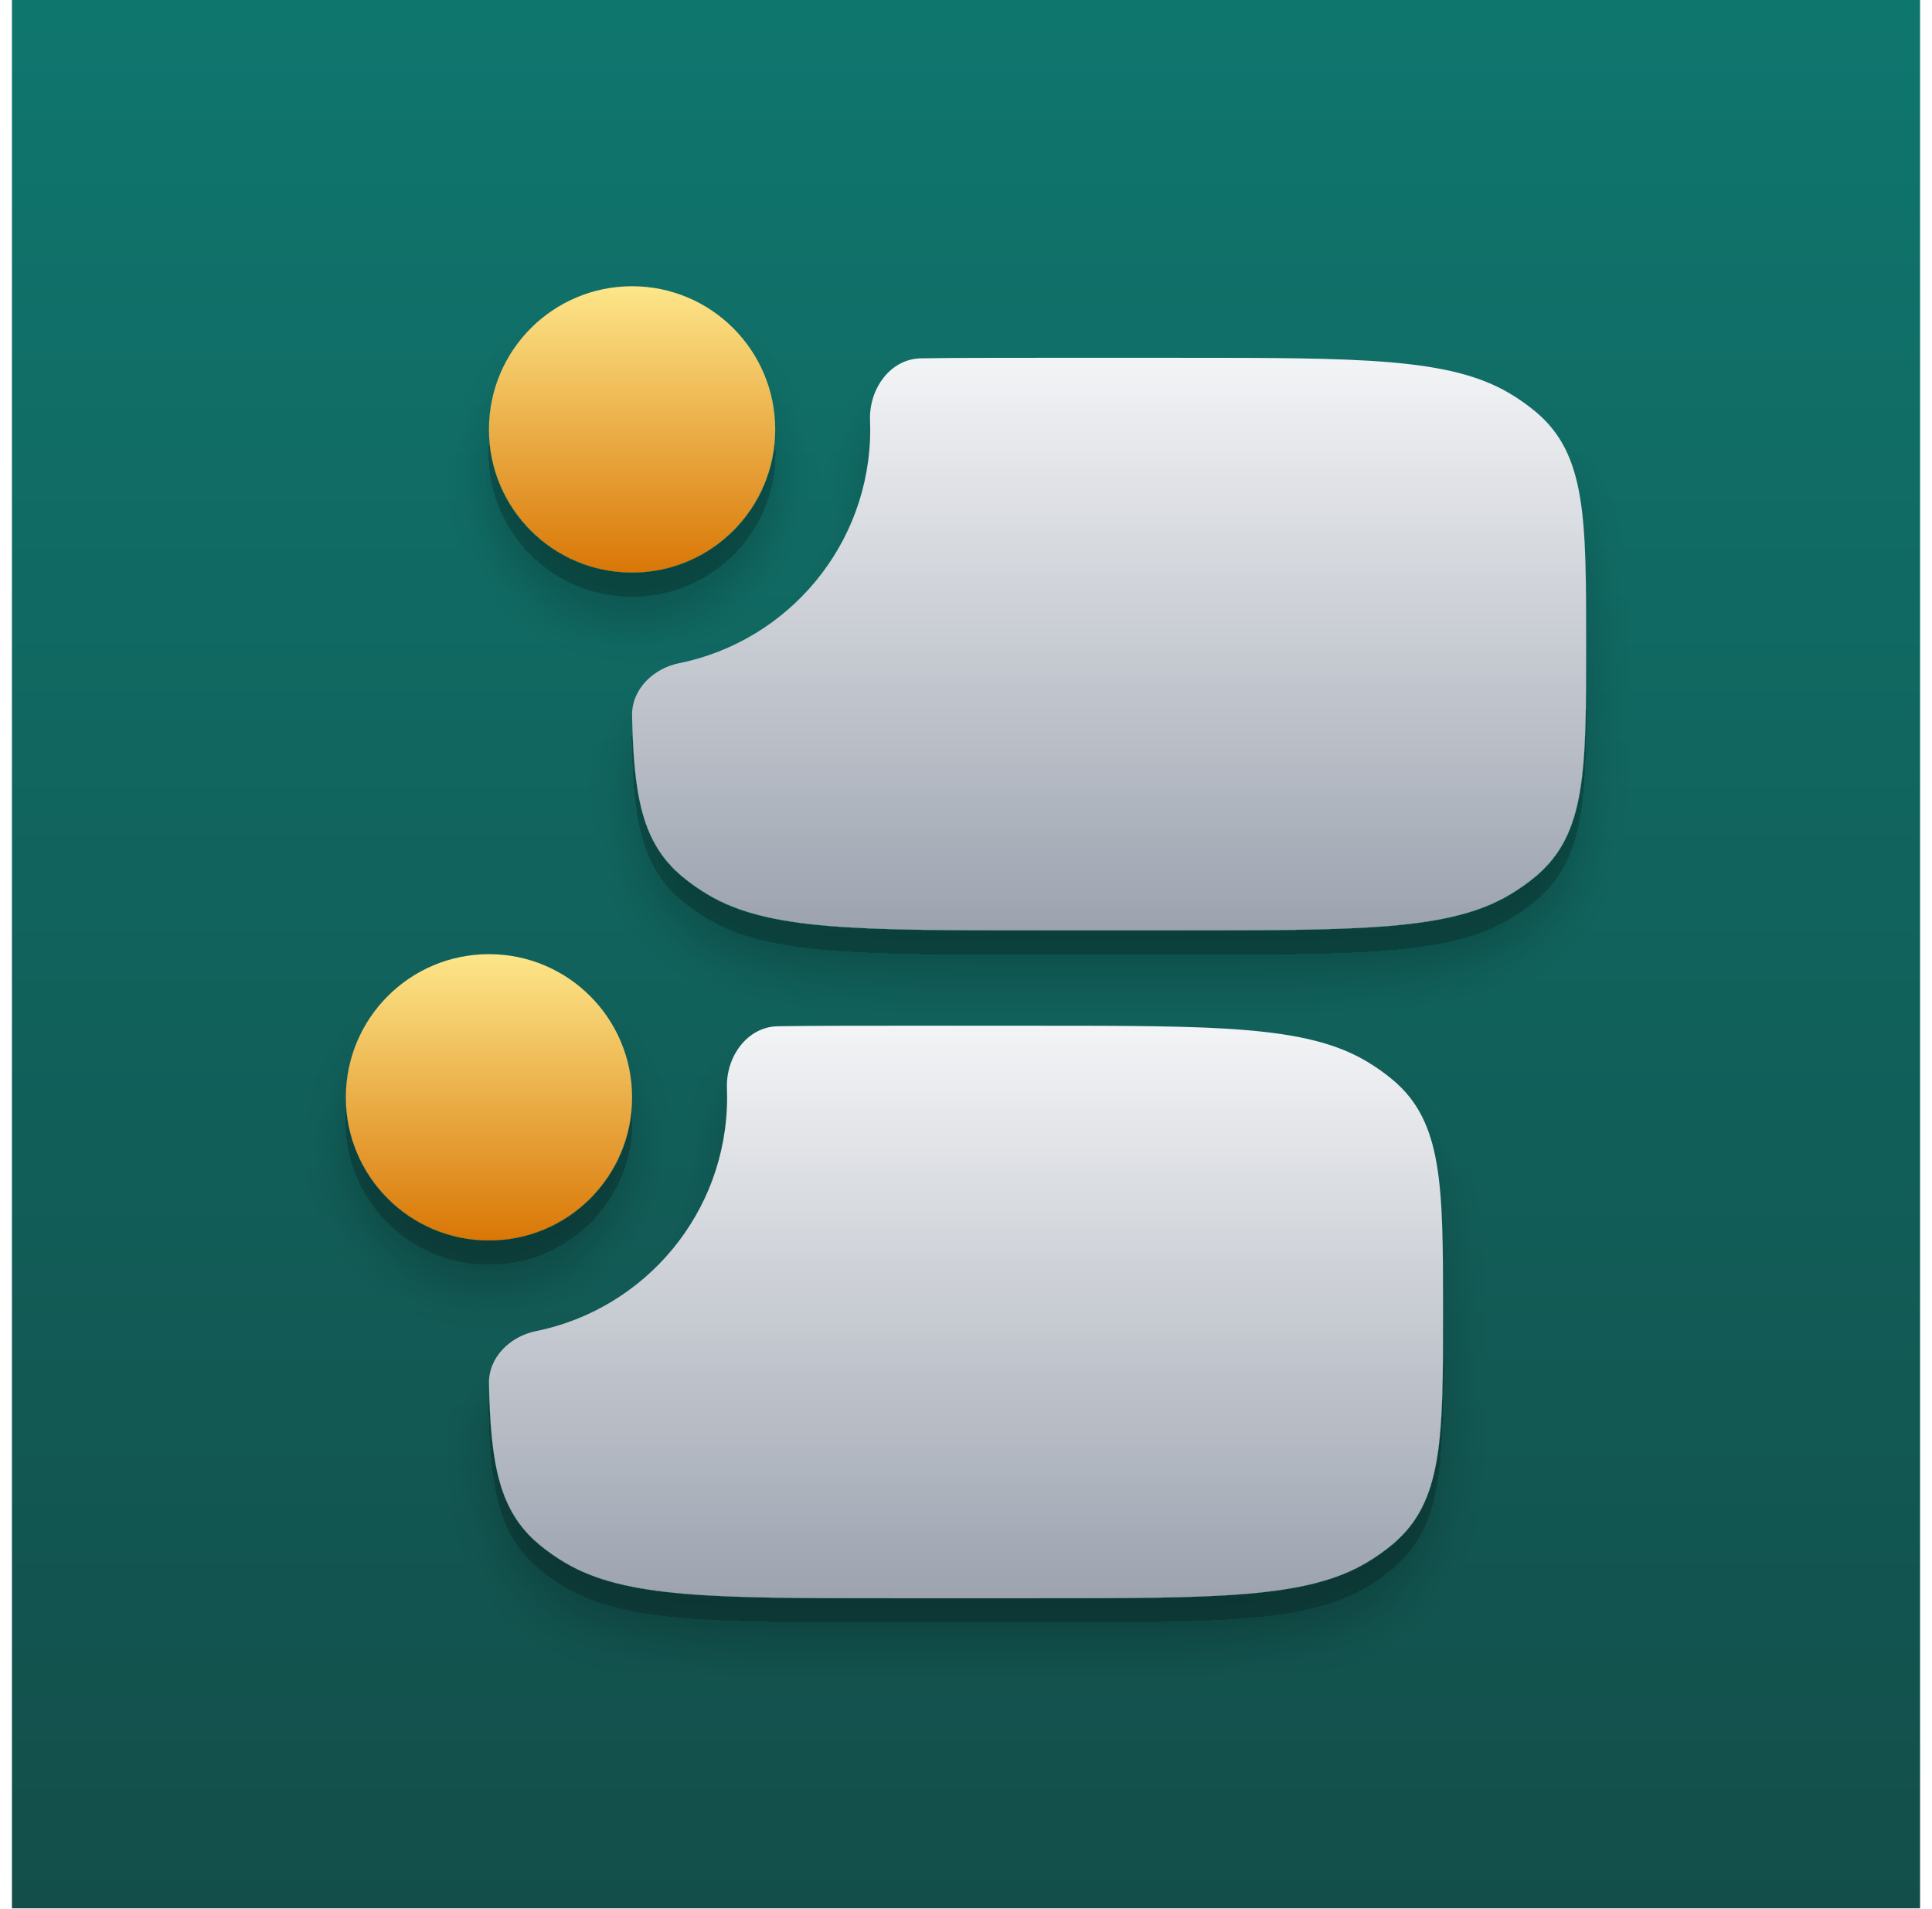
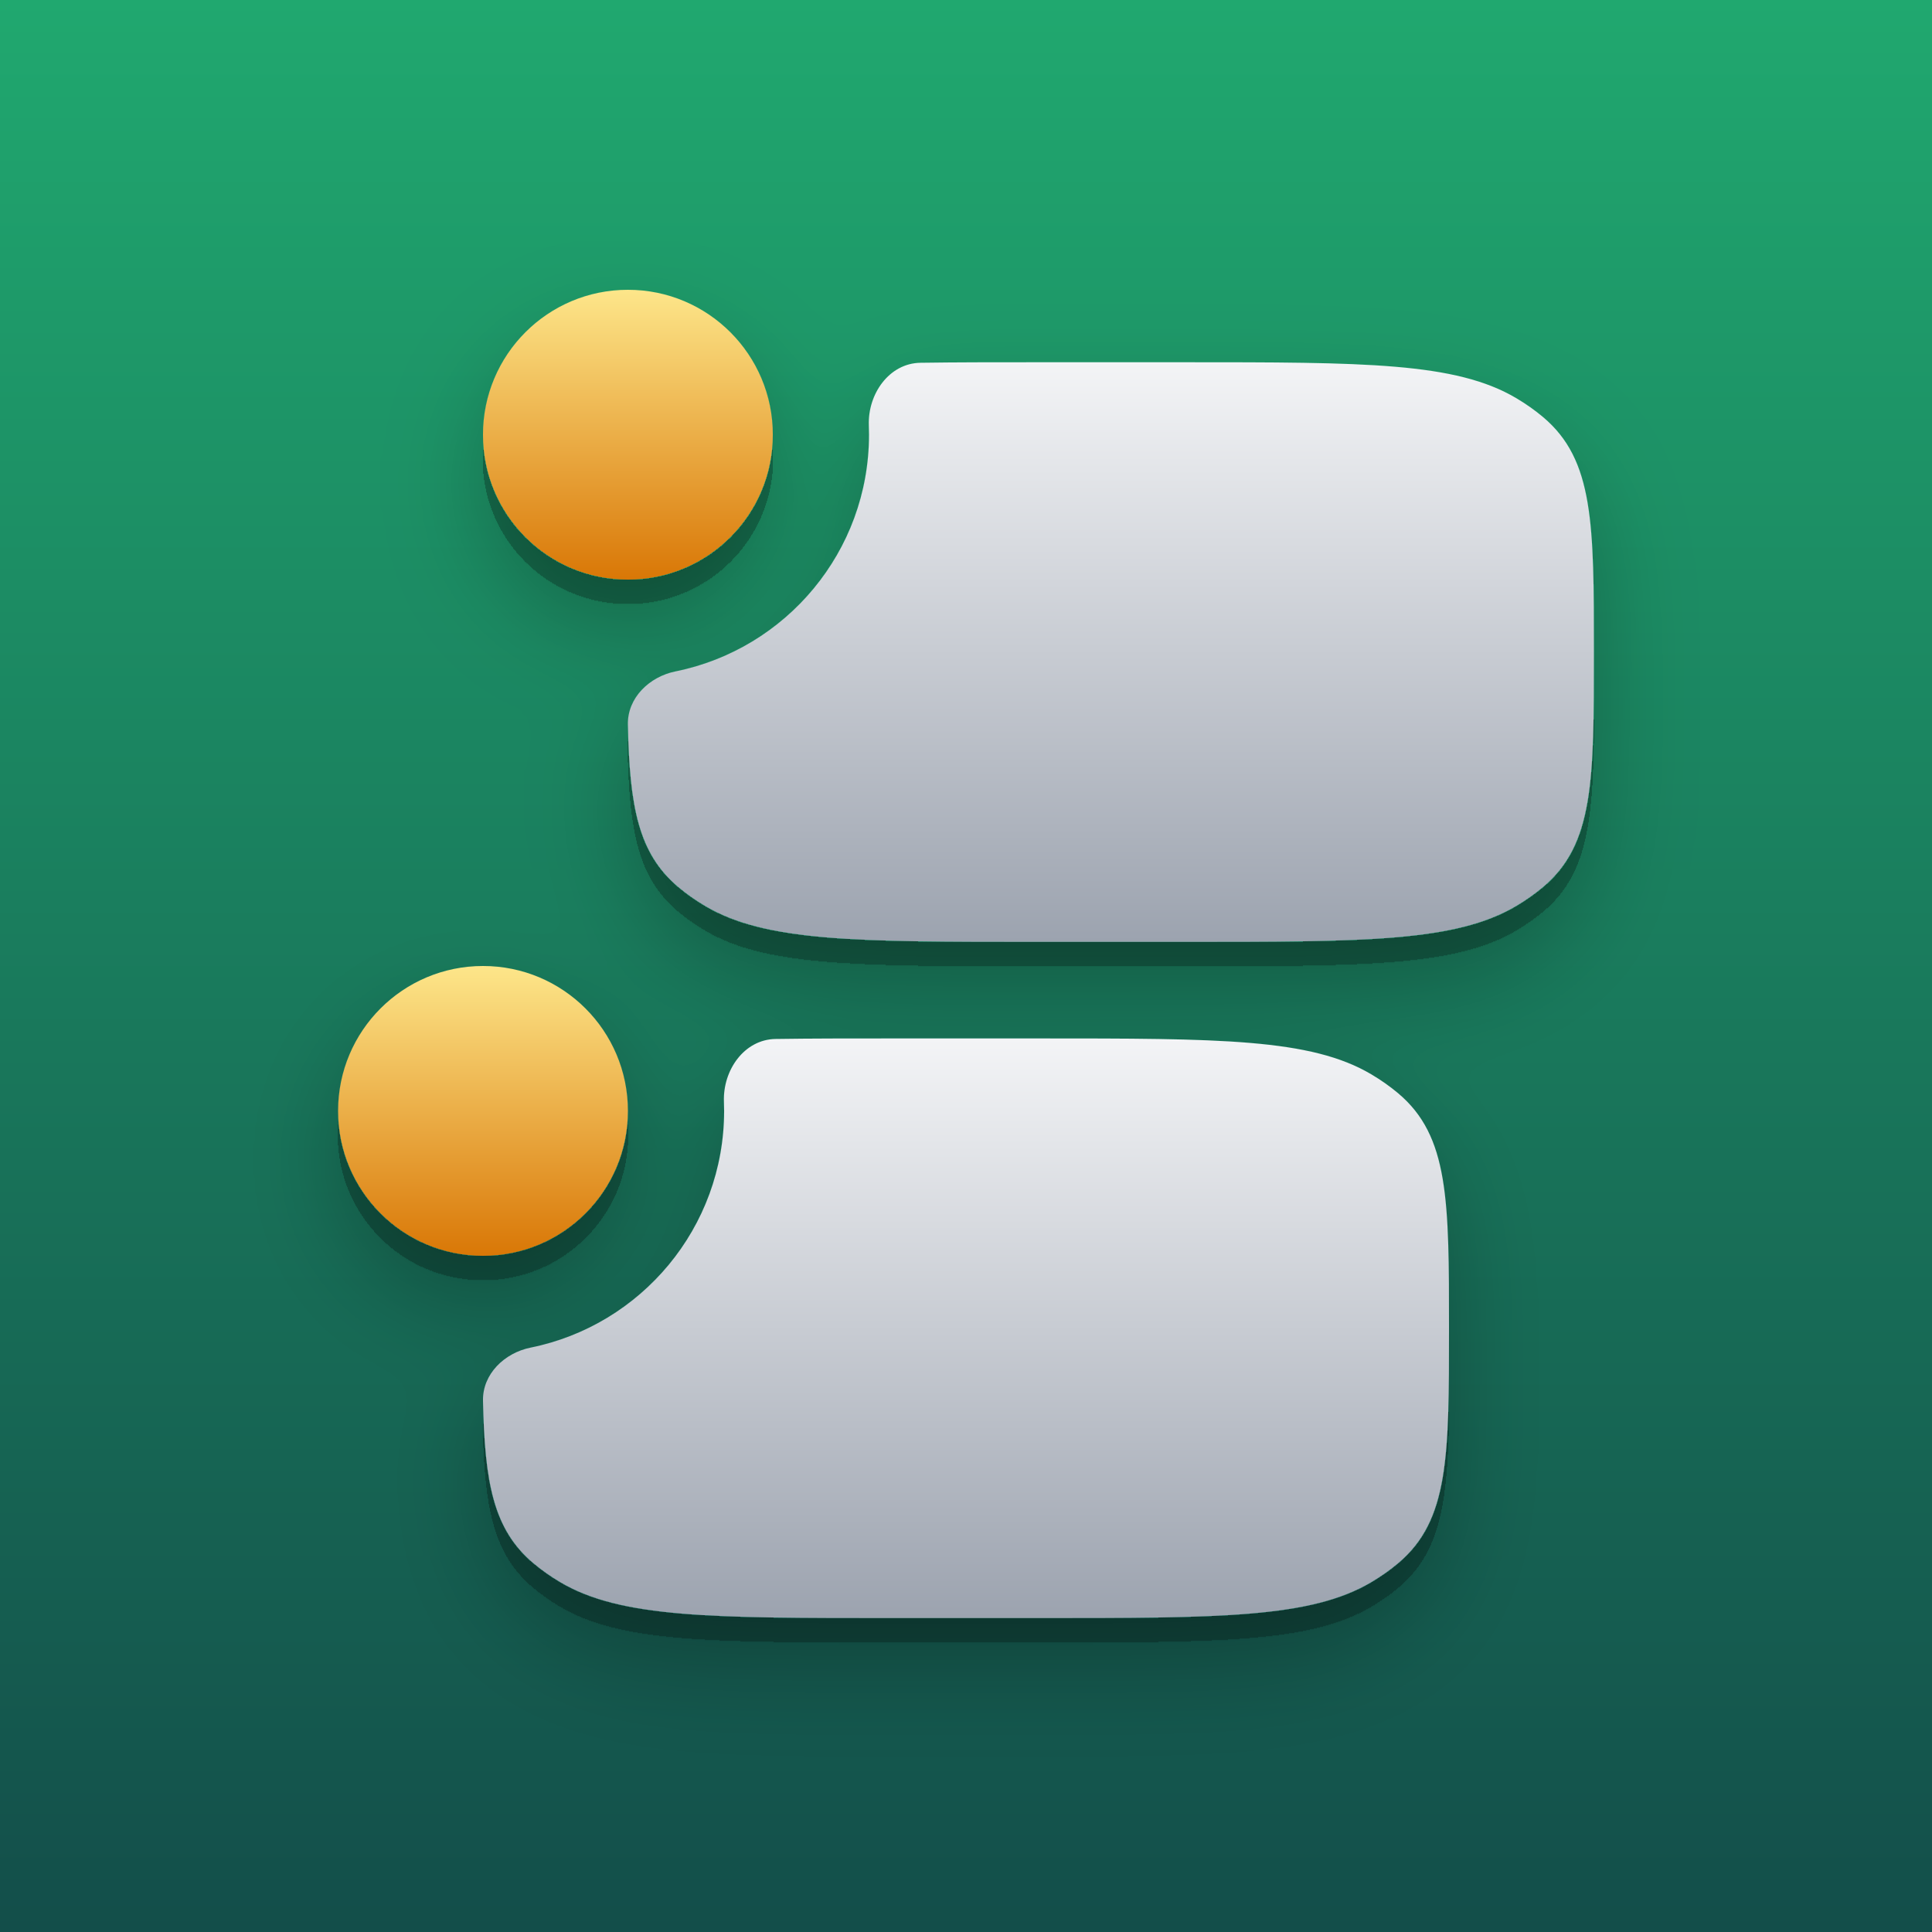
- <svg xmlns="http://www.w3.org/2000/svg" width="81" height="80" viewBox="0 0 81 80" fill="none">
-   <rect width="80" height="80" transform="translate(0.5)" fill="url(#paint0_linear_589_6108)" />
-   <g filter="url(#filter0_dd_589_6108)">
-     <path d="M20.5 58.003C20.477 56.898 21.388 56.021 22.472 55.802C27.043 54.879 30.485 50.841 30.485 46C30.485 45.872 30.482 45.744 30.477 45.617C30.428 44.317 31.315 43.041 32.616 43.022C34.041 43 35.653 43 37.489 43H43.492C51.013 43 54.773 43 57.283 44.486C57.685 44.724 58.056 44.986 58.393 45.269C60.5 47.041 60.5 49.694 60.5 55C60.5 60.306 60.5 62.959 58.393 64.731C58.056 65.014 57.685 65.276 57.283 65.514C54.773 67 51.013 67 43.492 67H37.489C29.968 67 26.208 67 23.698 65.514C23.296 65.276 22.925 65.014 22.588 64.731C20.923 63.331 20.574 61.38 20.5 58.003Z" fill="url(#paint1_linear_589_6108)" />
-     <circle cx="20.5" cy="46" r="6" fill="url(#paint2_linear_589_6108)" />
-     <path d="M26.5 30.003C26.477 28.898 27.388 28.021 28.472 27.802C33.043 26.879 36.485 22.841 36.485 18C36.485 17.872 36.482 17.744 36.477 17.617C36.428 16.317 37.315 15.041 38.616 15.022C40.041 15 41.653 15 43.489 15H49.492C57.013 15 60.773 15 63.283 16.486C63.685 16.724 64.056 16.986 64.393 17.269C66.5 19.041 66.5 21.694 66.5 27C66.5 32.306 66.5 34.959 64.393 36.731C64.056 37.014 63.685 37.276 63.283 37.514C60.773 39 57.013 39 49.492 39H43.489C35.968 39 32.208 39 29.698 37.514C29.296 37.276 28.925 37.014 28.588 36.731C26.923 35.331 26.574 33.38 26.5 30.003Z" fill="url(#paint3_linear_589_6108)" />
-     <circle cx="26.5" cy="18" r="6" fill="url(#paint4_linear_589_6108)" />
+ <svg xmlns="http://www.w3.org/2000/svg" width="80" height="80" viewBox="0 0 80 80" fill="none">
+   <rect width="80" height="80" fill="url(#paint0_linear_830_8248)" />
+   <g filter="url(#filter0_dd_830_8248)">
+     <path d="M20 58.003C19.977 56.898 20.888 56.021 21.972 55.802C26.543 54.879 29.985 50.841 29.985 46C29.985 45.872 29.982 45.744 29.977 45.617C29.928 44.317 30.815 43.041 32.116 43.022C33.541 43 35.153 43 36.989 43H42.992C50.513 43 54.273 43 56.783 44.486C57.185 44.724 57.556 44.986 57.893 45.269C60 47.041 60 49.694 60 55C60 60.306 60 62.959 57.893 64.731C57.556 65.014 57.185 65.276 56.783 65.514C54.273 67 50.513 67 42.992 67H36.989C29.468 67 25.708 67 23.198 65.514C22.796 65.276 22.425 65.014 22.088 64.731C20.423 63.331 20.074 61.38 20 58.003Z" fill="url(#paint1_linear_830_8248)" />
+     <circle cx="20" cy="46" r="6" fill="url(#paint2_linear_830_8248)" />
+     <path d="M26 30.003C25.977 28.898 26.888 28.021 27.972 27.802C32.543 26.879 35.985 22.841 35.985 18C35.985 17.872 35.982 17.744 35.977 17.617C35.928 16.317 36.815 15.041 38.116 15.022C39.541 15 41.153 15 42.989 15H48.992C56.513 15 60.273 15 62.783 16.486C63.185 16.724 63.556 16.986 63.893 17.269C66 19.041 66 21.694 66 27C66 32.306 66 34.959 63.893 36.731C63.556 37.014 63.185 37.276 62.783 37.514C60.273 39 56.513 39 48.992 39H42.989C35.468 39 31.708 39 29.198 37.514C28.796 37.276 28.425 37.014 28.088 36.731C26.423 35.331 26.074 33.38 26 30.003Z" fill="url(#paint3_linear_830_8248)" />
+     <circle cx="26" cy="18" r="6" fill="url(#paint4_linear_830_8248)" />
  </g>
  <defs>
-     <filter id="filter0_dd_589_6108" x="10.5" y="12" width="60" height="60" filterUnits="userSpaceOnUse" color-interpolation-filters="sRGB">
+     <filter id="filter0_dd_830_8248" x="8" y="10" width="64" height="64" filterUnits="userSpaceOnUse" color-interpolation-filters="sRGB">
      <feFlood flood-opacity="0" result="BackgroundImageFix" />
      <feColorMatrix in="SourceAlpha" type="matrix" values="0 0 0 0 0 0 0 0 0 0 0 0 0 0 0 0 0 0 127 0" result="hardAlpha" />
      <feOffset dy="1" />
      <feComposite in2="hardAlpha" operator="out" />
-       <feColorMatrix type="matrix" values="0 0 0 0 0 0 0 0 0 0 0 0 0 0 0 0 0 0 0.2 0" />
-       <feBlend mode="normal" in2="BackgroundImageFix" result="effect1_dropShadow_589_6108" />
+       <feColorMatrix type="matrix" values="0 0 0 0 0 0 0 0 0 0 0 0 0 0 0 0 0 0 0.25 0" />
+       <feBlend mode="normal" in2="BackgroundImageFix" result="effect1_dropShadow_830_8248" />
      <feColorMatrix in="SourceAlpha" type="matrix" values="0 0 0 0 0 0 0 0 0 0 0 0 0 0 0 0 0 0 127 0" result="hardAlpha" />
      <feOffset dy="2" />
-       <feGaussianBlur stdDeviation="1" />
+       <feGaussianBlur stdDeviation="2" />
      <feComposite in2="hardAlpha" operator="out" />
-       <feColorMatrix type="matrix" values="0 0 0 0 0 0 0 0 0 0 0 0 0 0 0 0 0 0 0.2 0" />
-       <feBlend mode="normal" in2="effect1_dropShadow_589_6108" result="effect2_dropShadow_589_6108" />
-       <feBlend mode="normal" in="SourceGraphic" in2="effect2_dropShadow_589_6108" result="shape" />
+       <feColorMatrix type="matrix" values="0 0 0 0 0 0 0 0 0 0 0 0 0 0 0 0 0 0 0.25 0" />
+       <feBlend mode="normal" in2="effect1_dropShadow_830_8248" result="effect2_dropShadow_830_8248" />
+       <feBlend mode="normal" in="SourceGraphic" in2="effect2_dropShadow_830_8248" result="shape" />
    </filter>
-     <linearGradient id="paint0_linear_589_6108" x1="40" y1="0" x2="40" y2="80" gradientUnits="userSpaceOnUse">
-       <stop stop-color="#0F766E" />
+     <linearGradient id="paint0_linear_830_8248" x1="40" y1="0" x2="40" y2="80" gradientUnits="userSpaceOnUse">
+       <stop stop-color="#20A86F" />
      <stop offset="1" stop-color="#134E4A" />
    </linearGradient>
-     <linearGradient id="paint1_linear_589_6108" x1="40.5" y1="43" x2="40.5" y2="67" gradientUnits="userSpaceOnUse">
+     <linearGradient id="paint1_linear_830_8248" x1="40" y1="43" x2="40" y2="67" gradientUnits="userSpaceOnUse">
      <stop stop-color="#F3F4F6" />
      <stop offset="1" stop-color="#9CA3AF" />
    </linearGradient>
-     <linearGradient id="paint2_linear_589_6108" x1="20.5" y1="40" x2="20.5" y2="52" gradientUnits="userSpaceOnUse">
+     <linearGradient id="paint2_linear_830_8248" x1="20" y1="40" x2="20" y2="52" gradientUnits="userSpaceOnUse">
      <stop stop-color="#FDE68A" />
      <stop offset="1" stop-color="#D97706" />
    </linearGradient>
-     <linearGradient id="paint3_linear_589_6108" x1="46.5" y1="15" x2="46.5" y2="39" gradientUnits="userSpaceOnUse">
+     <linearGradient id="paint3_linear_830_8248" x1="46" y1="15" x2="46" y2="39" gradientUnits="userSpaceOnUse">
      <stop stop-color="#F3F4F6" />
      <stop offset="1" stop-color="#9CA3AF" />
    </linearGradient>
-     <linearGradient id="paint4_linear_589_6108" x1="26.5" y1="12" x2="26.5" y2="24" gradientUnits="userSpaceOnUse">
+     <linearGradient id="paint4_linear_830_8248" x1="26" y1="12" x2="26" y2="24" gradientUnits="userSpaceOnUse">
      <stop stop-color="#FDE68A" />
      <stop offset="1" stop-color="#D97706" />
    </linearGradient>
  </defs>
</svg>
